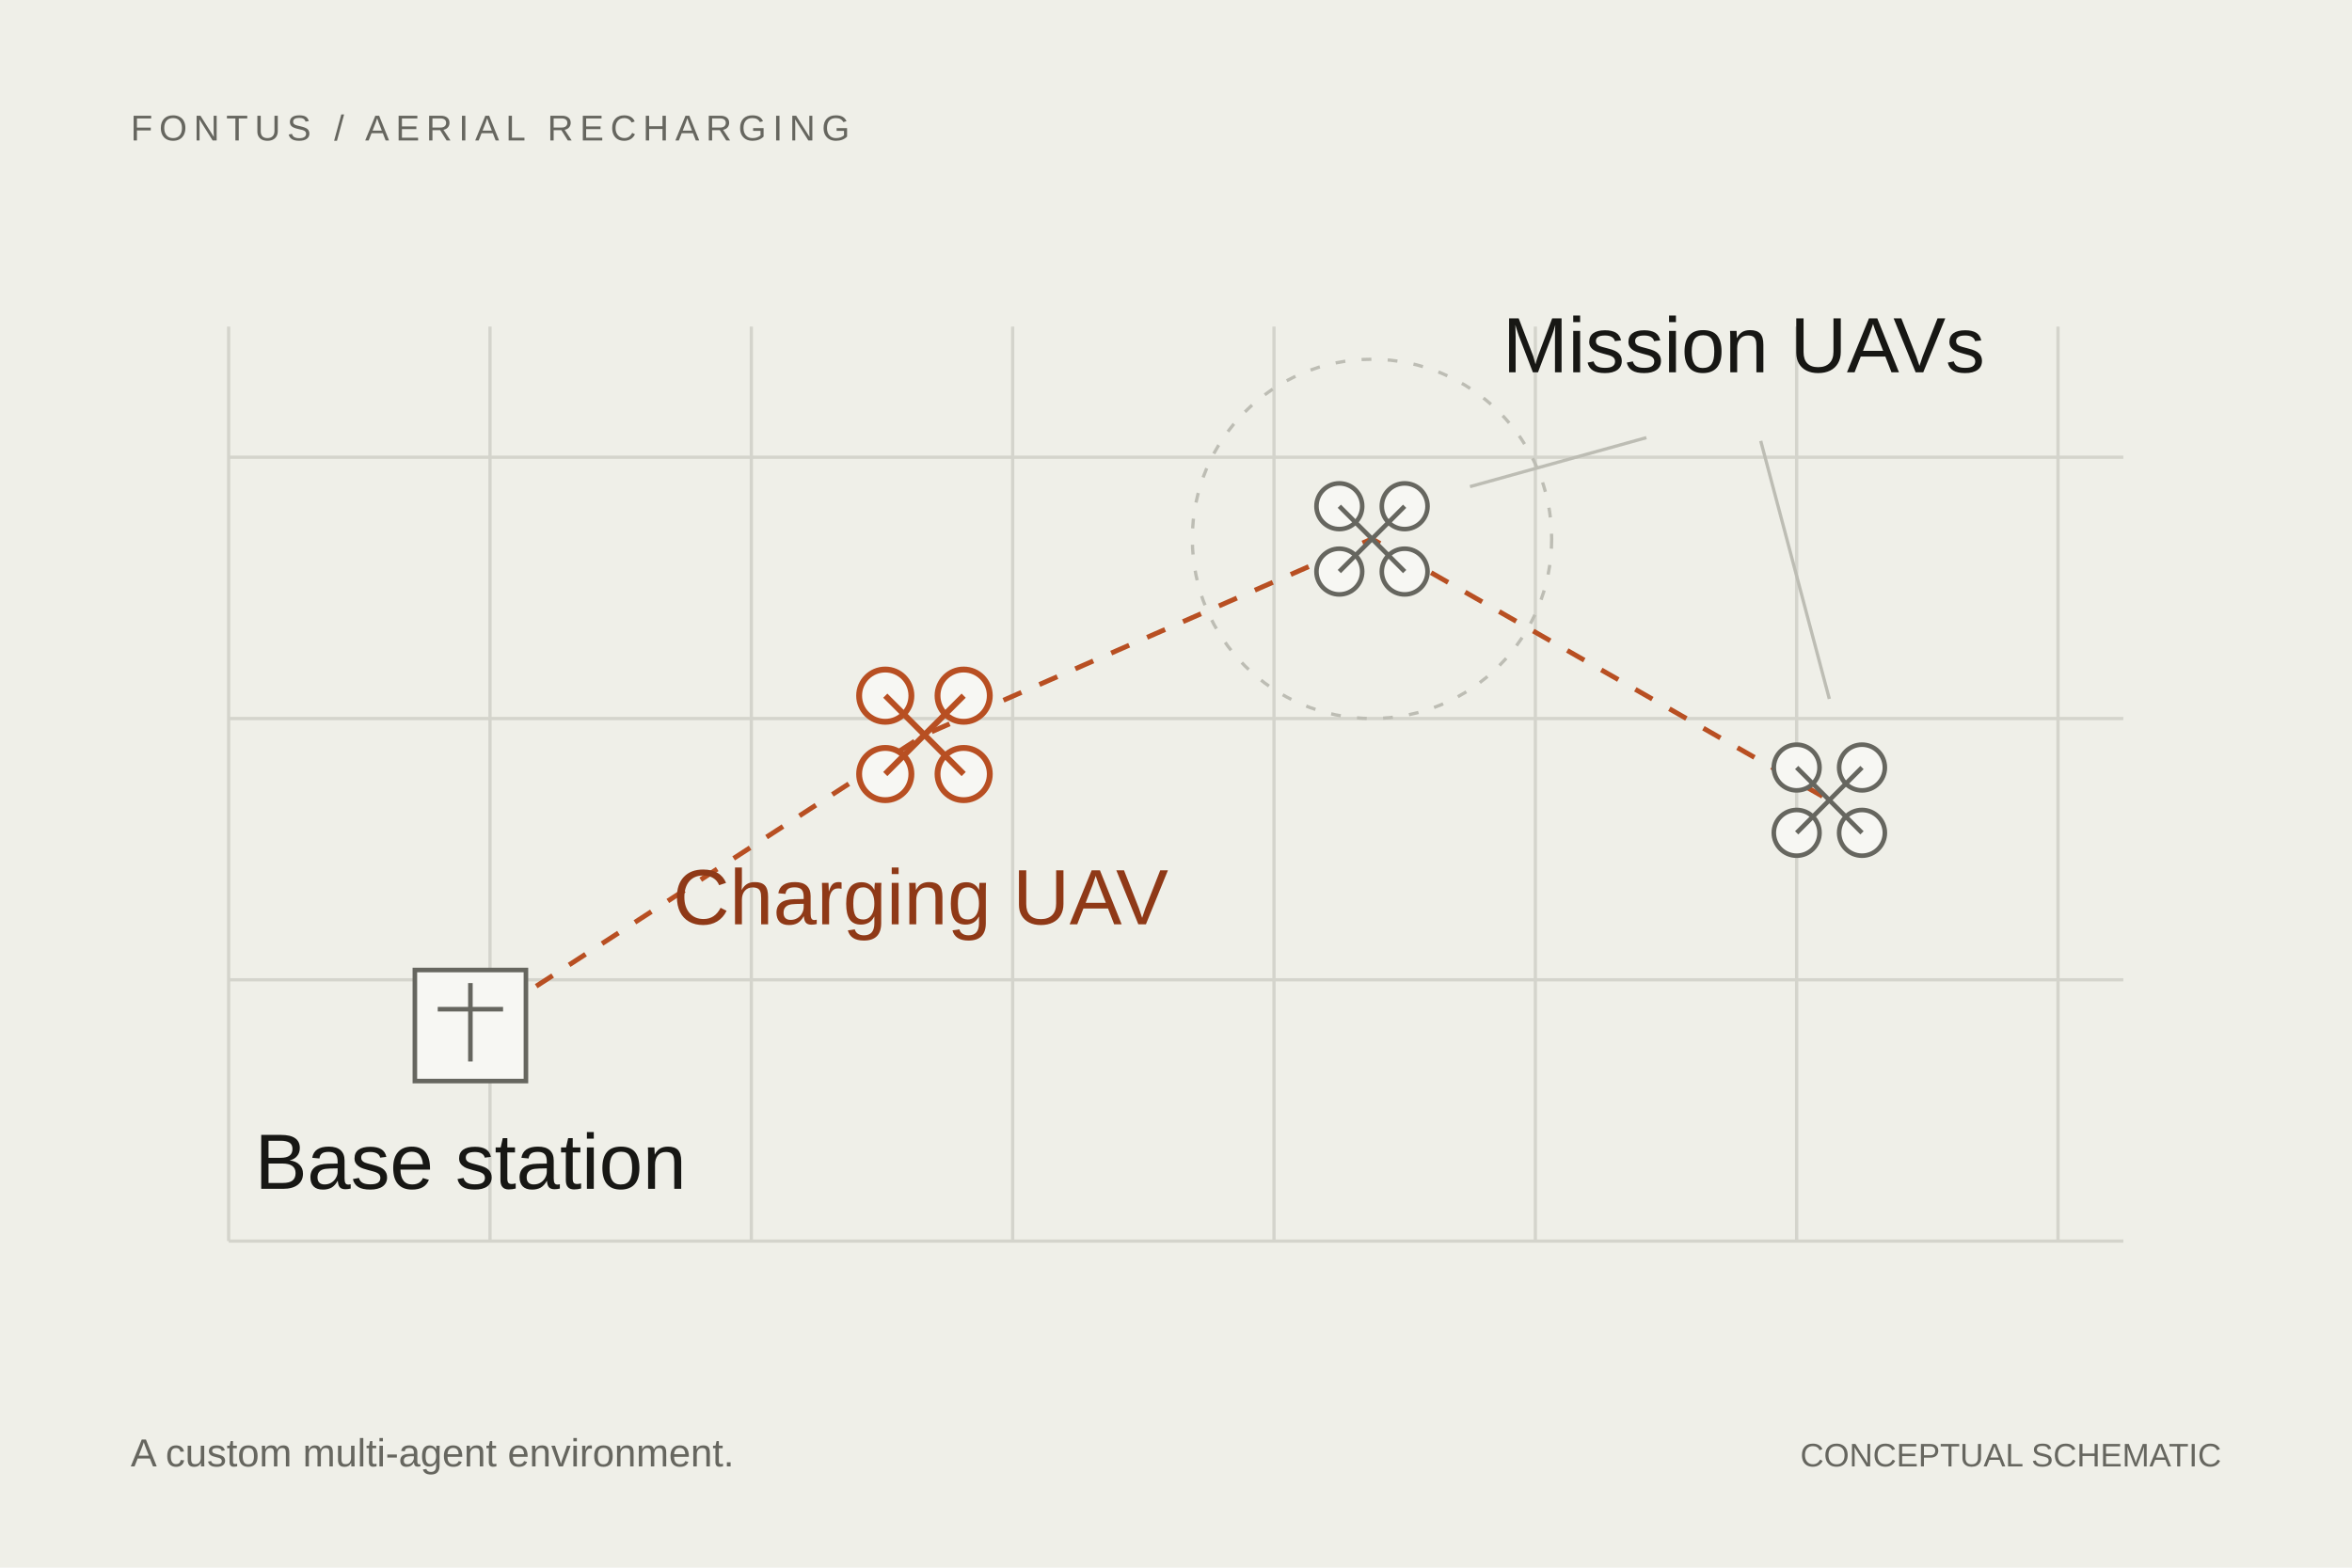
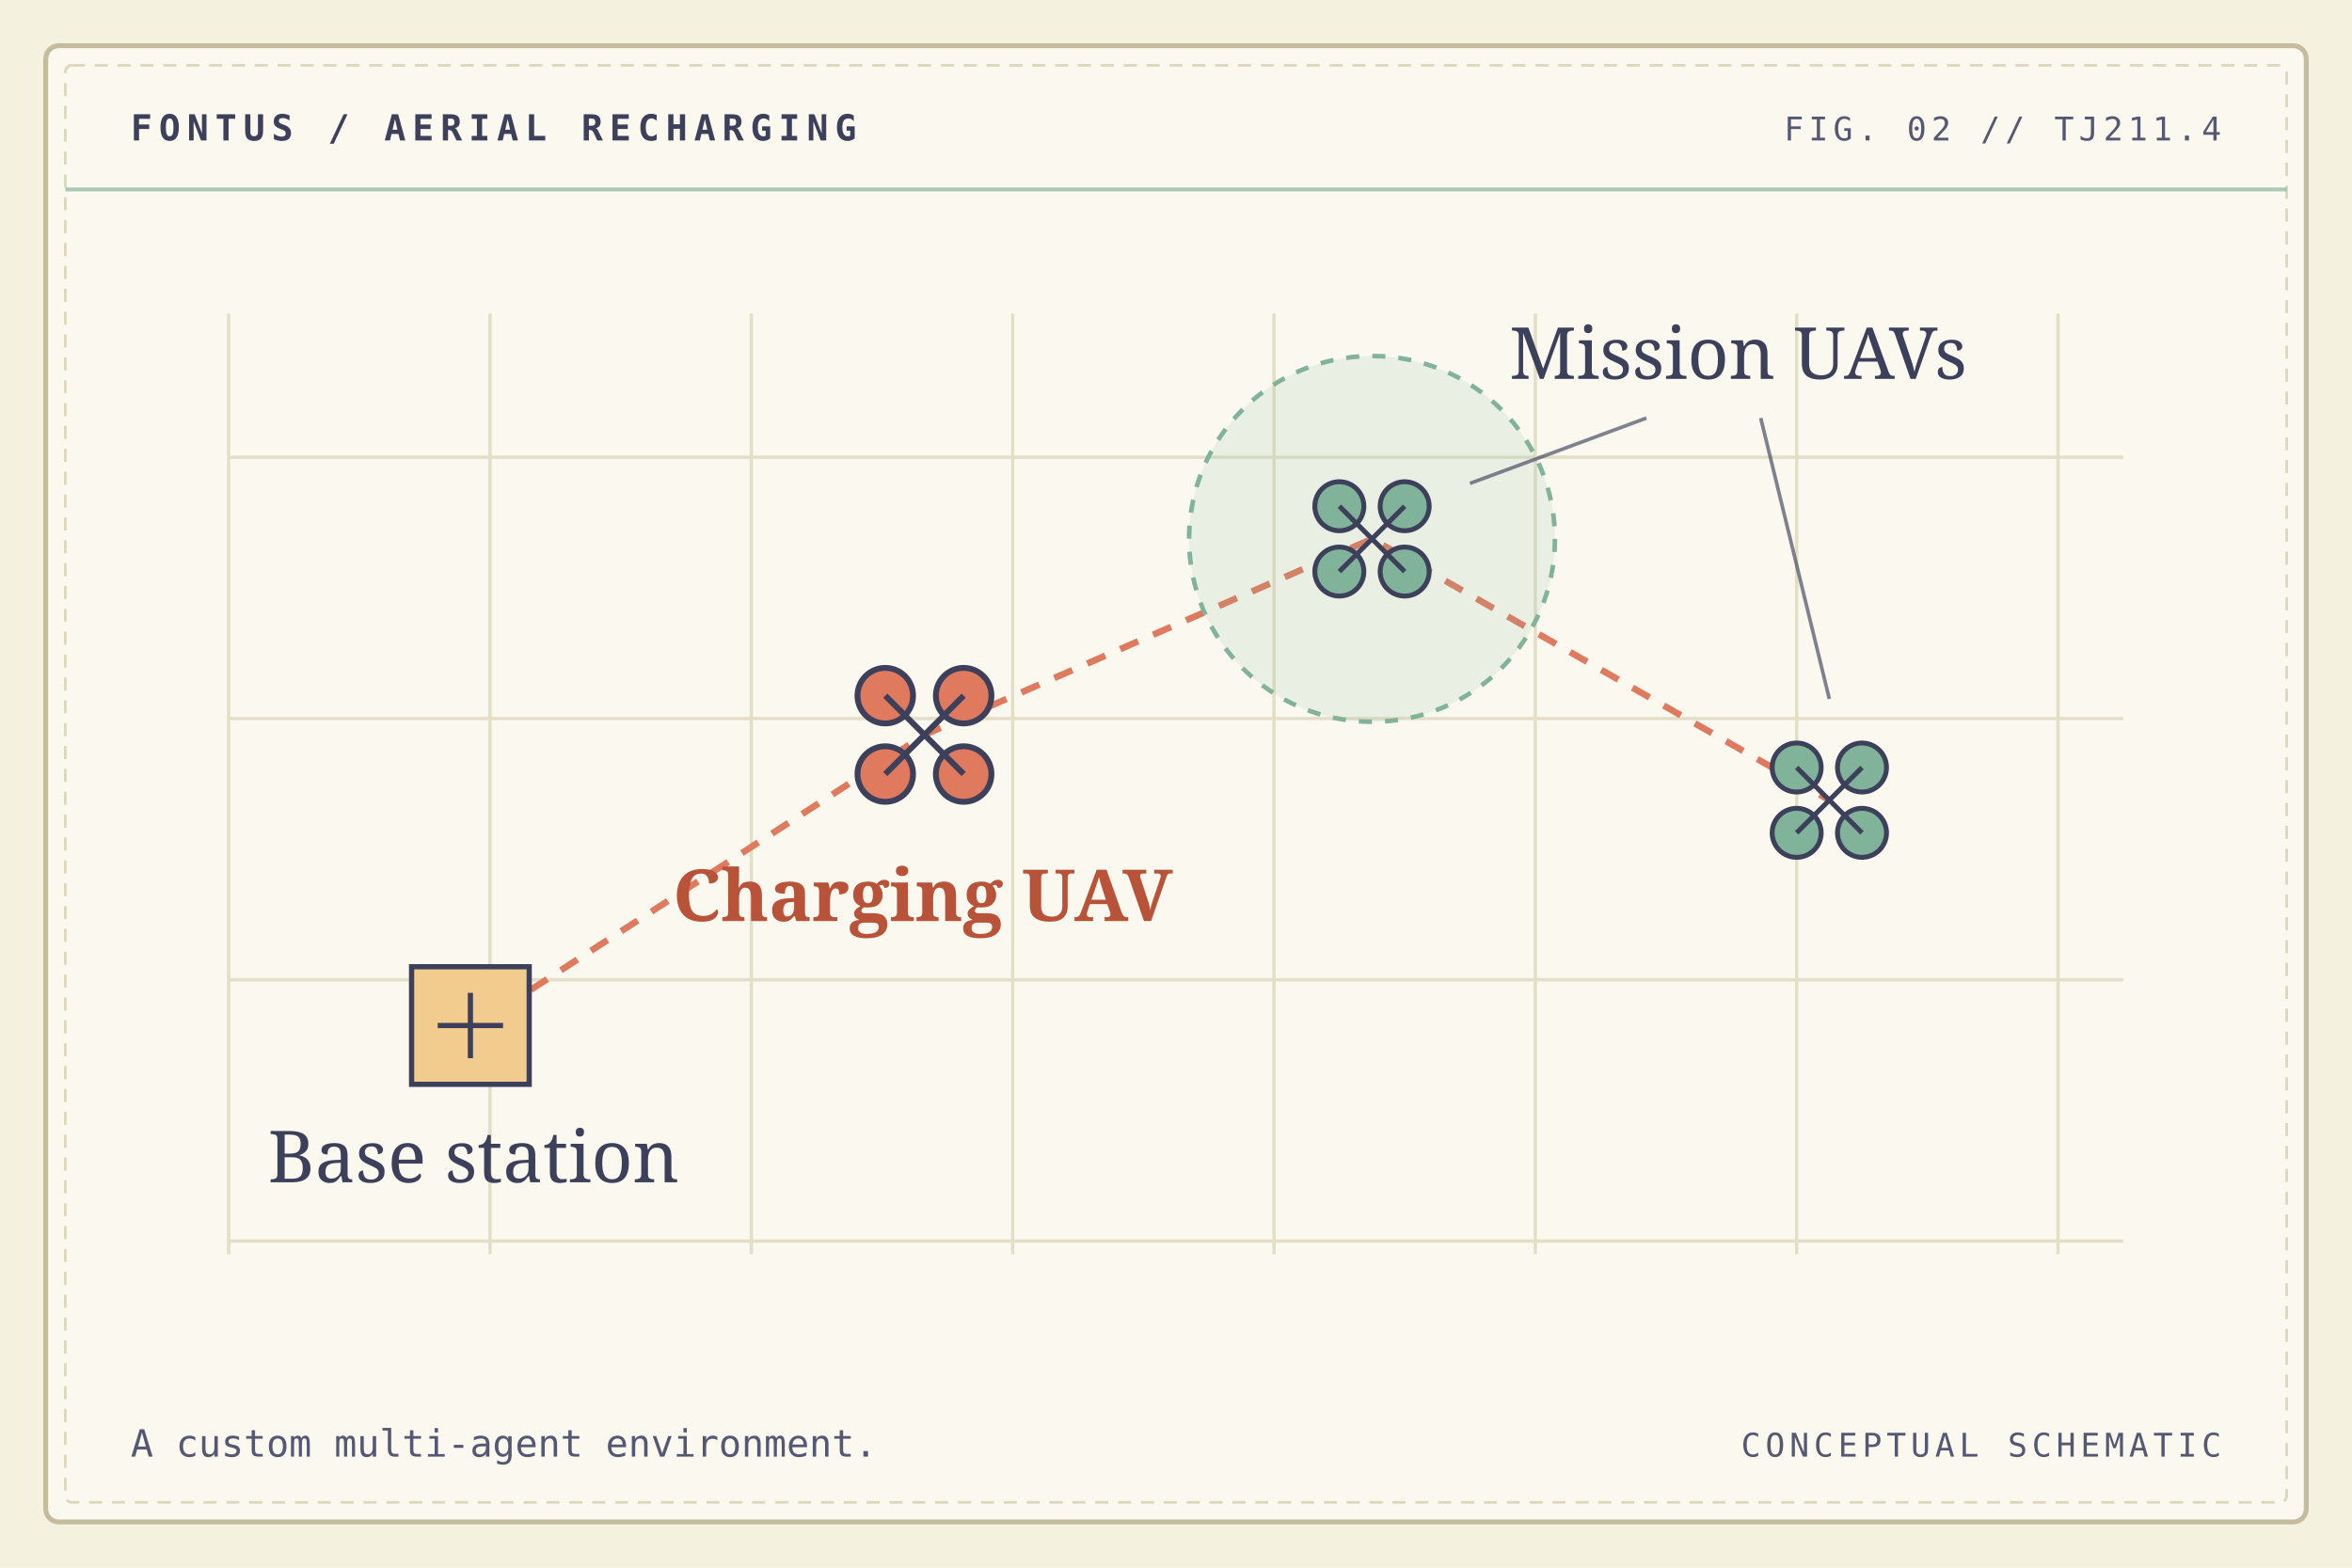
<svg xmlns="http://www.w3.org/2000/svg" width="720" height="480" viewBox="0 0 720 480">
-   <rect width="720" height="480" fill="#efefe8" />
-   <g font-family="Arial,sans-serif" fill="#66665f">
-     <text x="40" y="43" font-size="11" letter-spacing="2">FONTUS / AERIAL RECHARGING</text>
-     <text x="40" y="449" font-size="12">A custom multi-agent environment.</text>
-     <text x="680" y="449" font-size="10" text-anchor="end">CONCEPTUAL SCHEMATIC</text>
+   <rect width="720" height="480" fill="#f4f1de" />
+   <rect x="14" y="14" width="692" height="452" rx="4" fill="#faf8ef" stroke="#c4bc9d" stroke-width="1.5" />
+   <rect x="20" y="20" width="680" height="440" rx="2" fill="none" stroke="#dcd6bc" stroke-width="0.8" stroke-dasharray="4 3" />
+   <line x1="20" y1="58" x2="700" y2="58" stroke="#81b29a" stroke-width="1.2" opacity="0.65" />
+   <g font-family="ui-monospace,SFMono-Regular,Consolas,monospace" fill="#555873">
+     <text x="40" y="43" font-size="11" letter-spacing="2" font-weight="600" fill="#3d405b">FONTUS / AERIAL RECHARGING</text>
+     <text x="680" y="43" font-size="10" letter-spacing="1.5" text-anchor="end">FIG. 02 // TJ211.4</text>
+     <text x="40" y="446" font-size="11.5">A custom multi-agent environment.</text>
+     <text x="680" y="446" font-size="10" letter-spacing="1.4" text-anchor="end">CONCEPTUAL SCHEMATIC</text>
  </g>
-   <g stroke="#d4d4cc" stroke-width="1">
-     <path d="M70 100V380M150 100V380M230 100V380M310 100V380M390 100V380M470 100V380M550 100V380M630 100V380M70 140H650M70 220H650M70 300H650M70 380H650" />
+   <g stroke="#e3dec6" stroke-width="1">
+     <path d="M70 96V384M150 96V384M230 96V384M310 96V384M390 96V384M470 96V384M550 96V384M630 96V384M70 140H650M70 220H650M70 300H650M70 380H650" />
  </g>
-   <path d="M144 315 283 225 420 165 560 245" fill="none" stroke="#b84f22" stroke-width="1.5" stroke-dasharray="6 6" />
-   <circle cx="420" cy="165" r="55" fill="none" stroke="#bdbdb4" stroke-dasharray="3 5" />
-   <g fill="#f7f7f3" stroke="#66665f" stroke-width="1.4">
-     <path d="M127 297H161V331H127Z" />
-     <path d="M134 309H154M144 301V325" />
-     <circle cx="410" cy="155" r="7" />
-     <circle cx="430" cy="155" r="7" />
-     <circle cx="410" cy="175" r="7" />
-     <circle cx="430" cy="175" r="7" />
+   <path d="M144 315 283 225 420 165 560 245" fill="none" stroke="#e07a5f" stroke-width="2" stroke-dasharray="6 5" />
+   <circle cx="420" cy="165" r="56" fill="#81b29a" fill-opacity="0.14" stroke="#81b29a" stroke-width="1.4" stroke-dasharray="4 4" />
+   <g fill="#f2cc8f" stroke="#3d405b" stroke-width="1.6">
+     <path d="M126 296H162V332H126Z" />
+     <path d="M134 314H154M144 304V324" />
+   </g>
+   <g fill="#81b29a" stroke="#3d405b" stroke-width="1.5">
+     <circle cx="410" cy="155" r="7.5" />
+     <circle cx="430" cy="155" r="7.5" />
+     <circle cx="410" cy="175" r="7.5" />
+     <circle cx="430" cy="175" r="7.5" />
    <path d="m410 155 20 20m0-20-20 20" />
-     <circle cx="550" cy="235" r="7" />
-     <circle cx="570" cy="235" r="7" />
-     <circle cx="550" cy="255" r="7" />
-     <circle cx="570" cy="255" r="7" />
+     <circle cx="550" cy="235" r="7.5" />
+     <circle cx="570" cy="235" r="7.5" />
+     <circle cx="550" cy="255" r="7.5" />
+     <circle cx="570" cy="255" r="7.5" />
    <path d="m550 235 20 20m0-20-20 20" />
  </g>
-   <g fill="#f7f7f3" stroke="#b84f22" stroke-width="1.8">
-     <circle cx="271" cy="213" r="8" />
-     <circle cx="295" cy="213" r="8" />
-     <circle cx="271" cy="237" r="8" />
-     <circle cx="295" cy="237" r="8" />
+   <g fill="#e07a5f" stroke="#3d405b" stroke-width="1.8">
+     <circle cx="271" cy="213" r="8.5" />
+     <circle cx="295" cy="213" r="8.5" />
+     <circle cx="271" cy="237" r="8.5" />
+     <circle cx="295" cy="237" r="8.5" />
    <path d="m271 213 24 24m0-24-24 24" />
  </g>
-   <g font-family="Arial,sans-serif" font-size="24" fill="#171714">
-     <text x="78" y="364">Base station</text>
-     <text x="206" y="283" fill="#8f3917">Charging UAV</text>
-     <text x="460" y="114">Mission UAVs</text>
+   <g font-family="Georgia,serif" font-size="22" fill="#3d405b">
+     <text x="82" y="362">Base station</text>
+     <text x="206" y="282" fill="#b8533a" font-weight="600">Charging UAV</text>
+     <text x="462" y="116">Mission UAVs</text>
  </g>
-   <path d="M504 134 450 149M539 135 560 214" stroke="#bdbdb4" fill="none" />
+   <path d="M504 128 450 148M539 128 560 214" stroke="#3d405b" stroke-width="1.1" opacity="0.65" fill="none" />
</svg>
